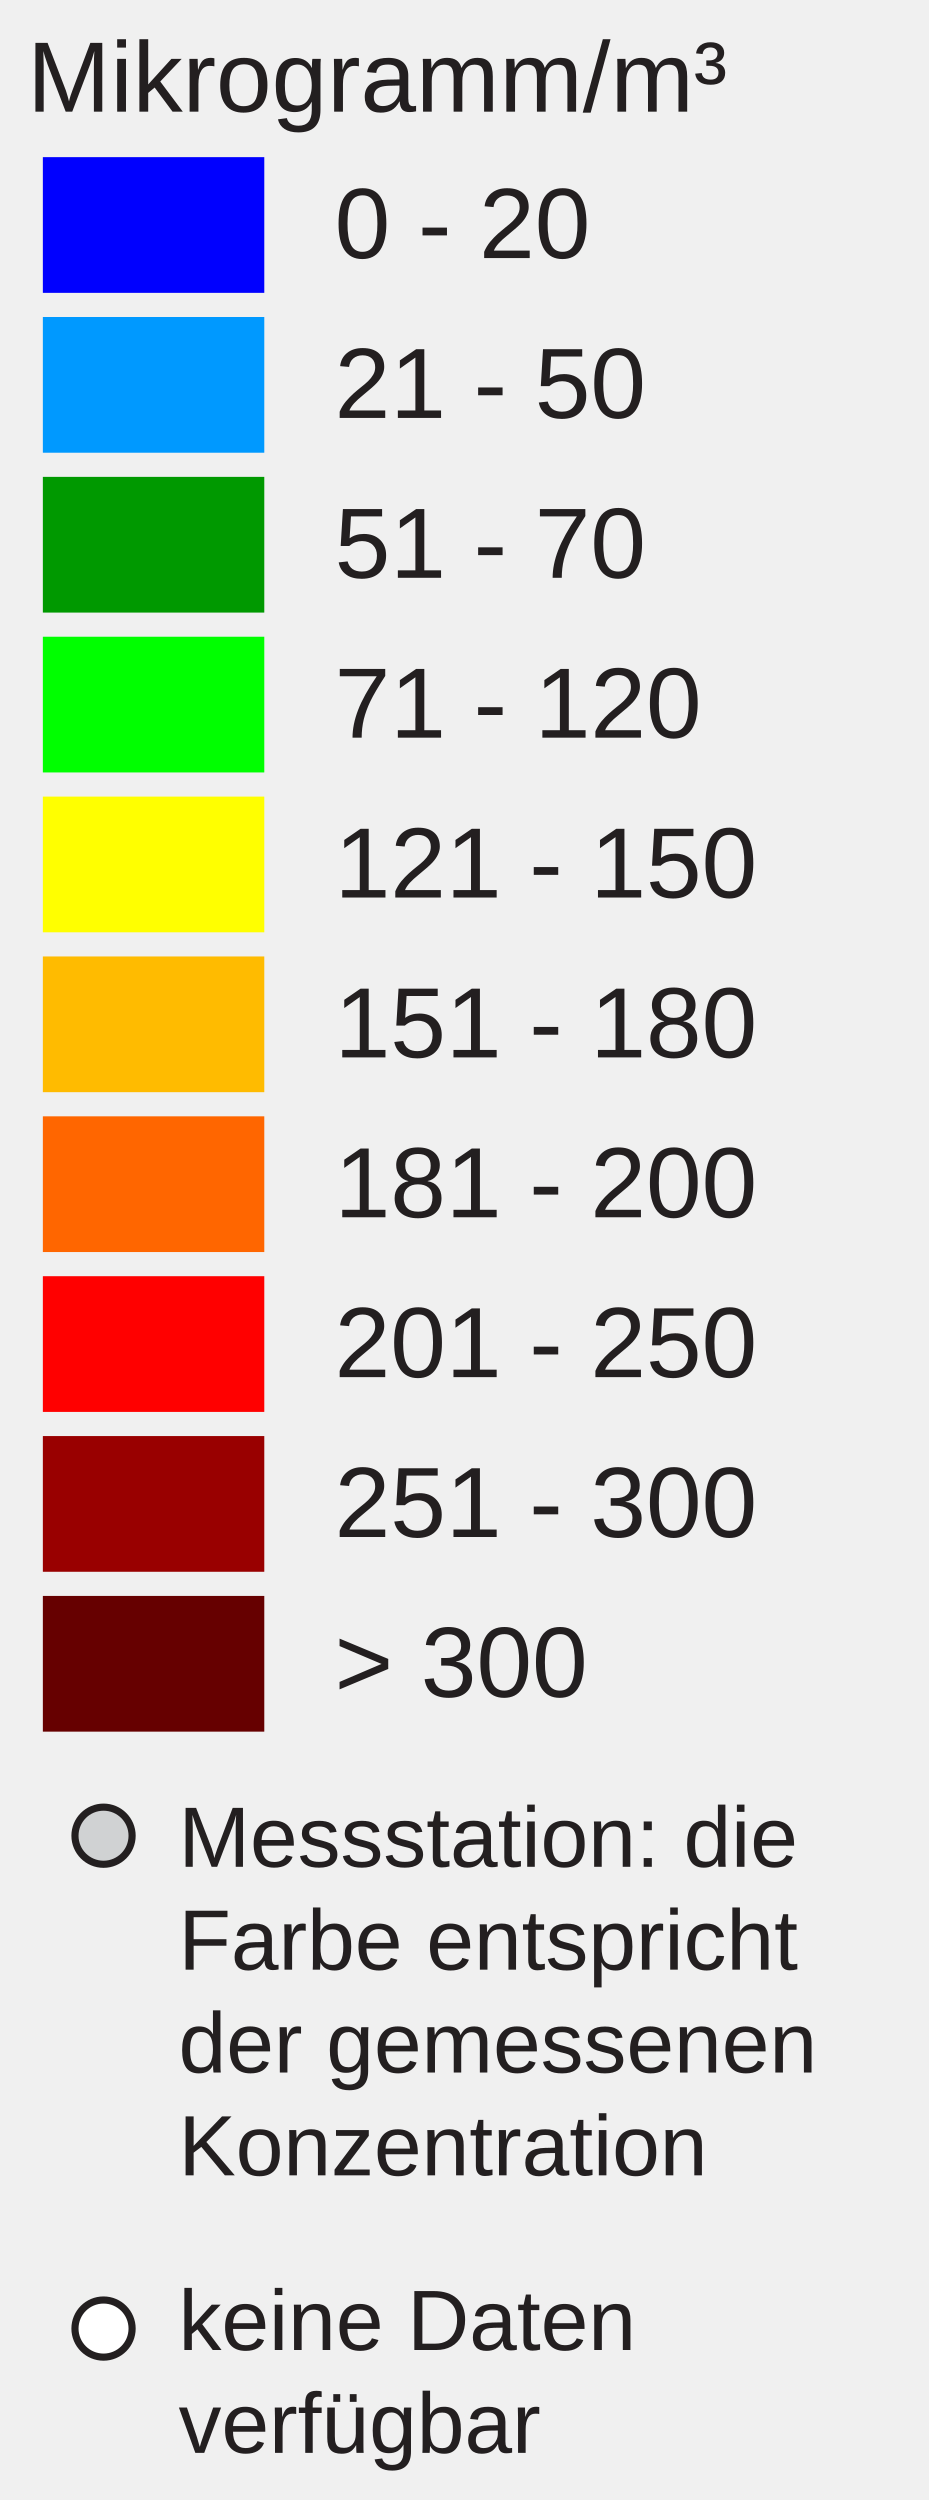
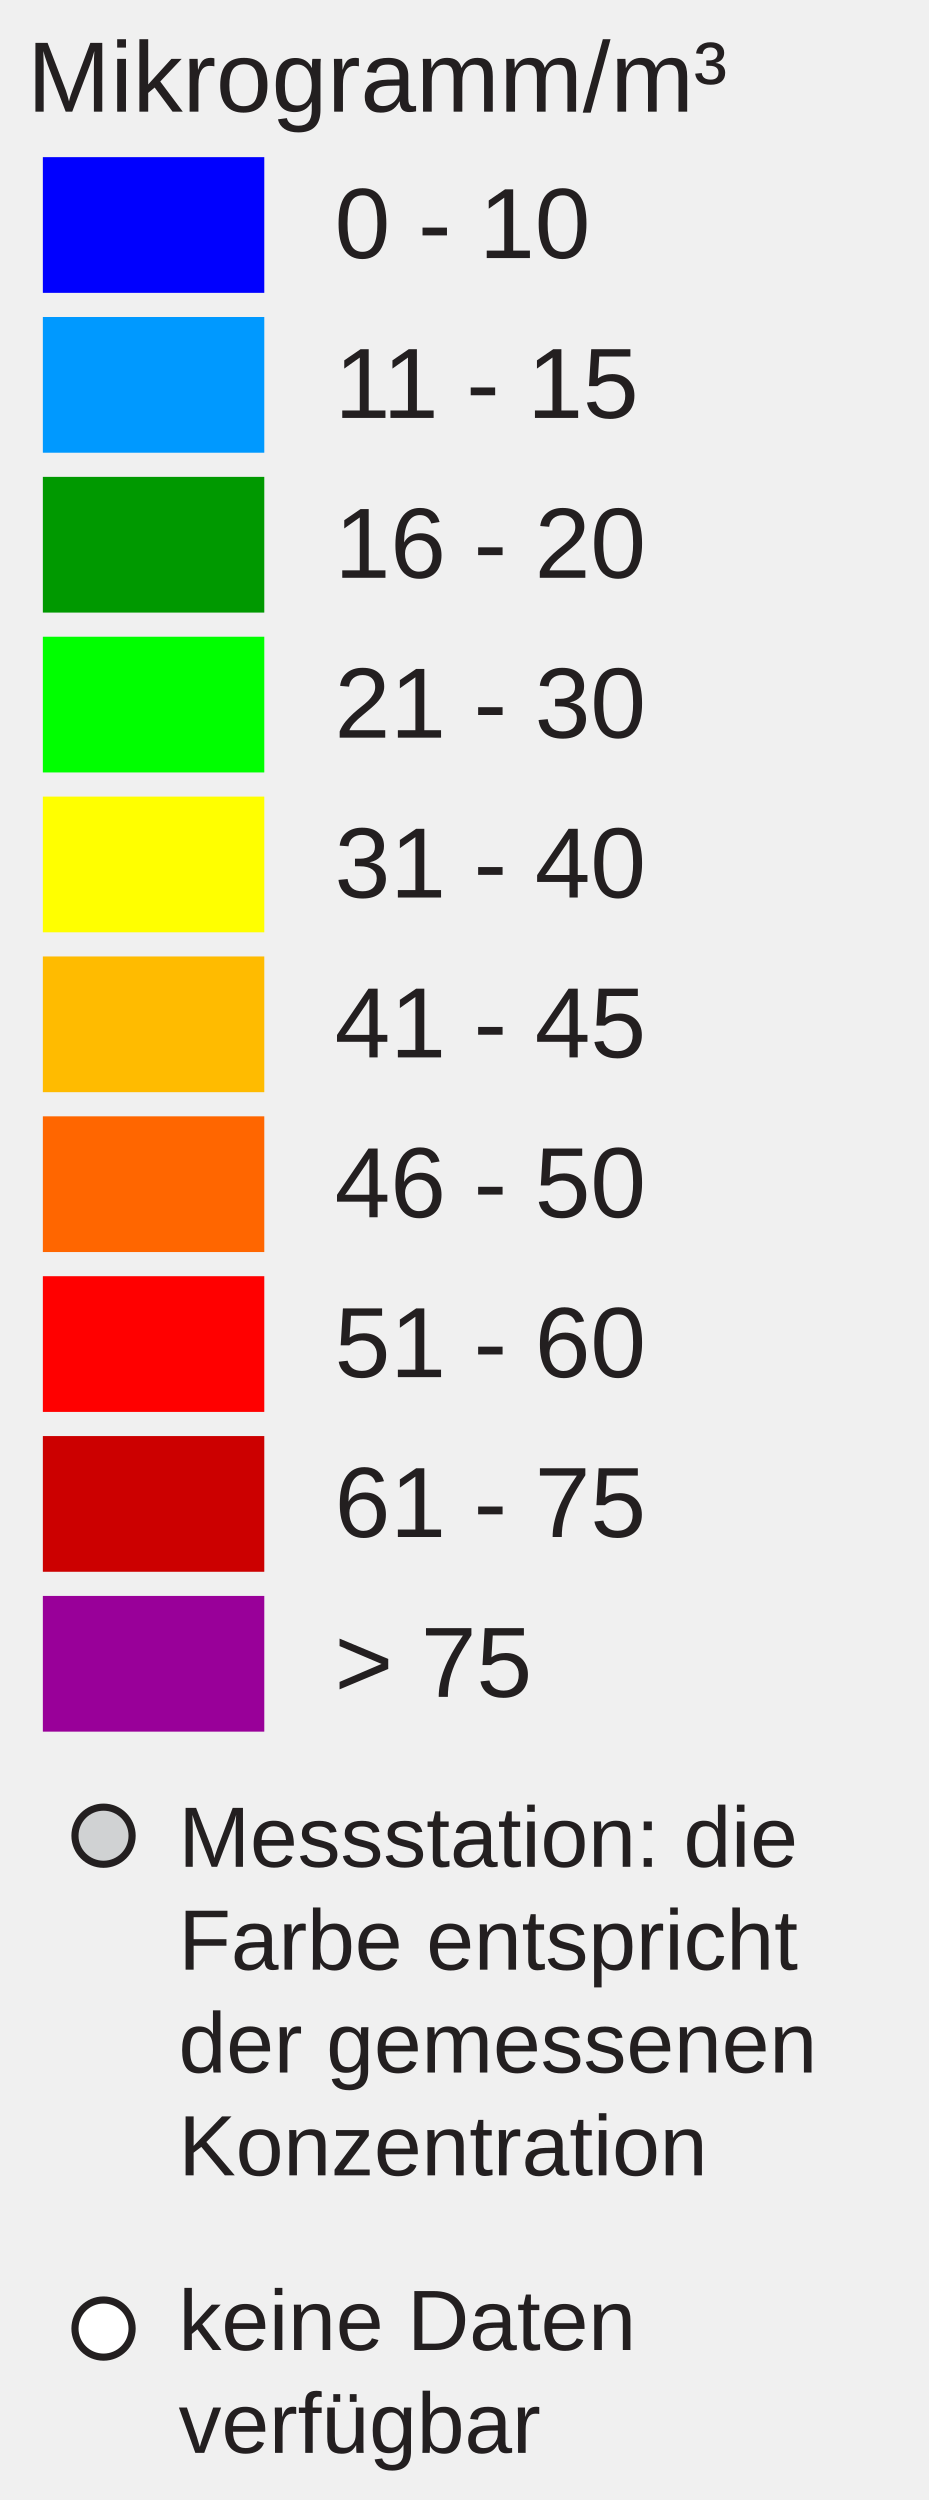
<svg xmlns="http://www.w3.org/2000/svg" version="1.1" id="Layer_1" x="0px" y="0px" width="130px" height="350px" viewBox="0 0 130 350" enable-background="new 0 0 130 350" xml:space="preserve">
  <rect x="6" y="22" fill="#0000FF" width="31" height="19" />
  <rect x="6" y="44.381" fill="#0099FF" width="31" height="19" />
  <rect x="6" y="66.762" fill="#009900" width="31" height="19" />
  <rect x="6" y="89.143" fill="#00FF00" width="31" height="19" />
  <rect x="6" y="111.524" fill="#FFFF00" width="31" height="19" />
  <rect x="6" y="133.905" fill="#FFBB00" width="31" height="19" />
  <rect x="6" y="156.286" fill="#FF6600" width="31" height="19" />
  <rect x="6" y="178.668" fill="#FF0000" width="31" height="19" />
-   <rect x="6" y="201.049" fill="#990000" width="31" height="19" />
-   <rect x="6" y="223.43" fill="#660000" width="31" height="19" />
-   <text transform="matrix(1 0 0 1 46.853 36.1304)" fill="#231F20" font-family="Arial" font-size="14">0 - 20</text>
-   <text transform="matrix(1 0 0 1 46.853 58.5112)" fill="#231F20" font-family="Arial" font-size="14">21 - 50</text>
-   <text transform="matrix(1 0 0 1 46.853 80.8926)" fill="#231F20" font-family="Arial" font-size="14">51 - 70</text>
-   <text transform="matrix(1 0 0 1 46.853 103.2734)" fill="#231F20" font-family="Arial" font-size="14">71 - 120</text>
-   <text transform="matrix(1 0 0 1 46.853 125.6548)" fill="#231F20" font-family="Arial" font-size="14">121 - 150</text>
-   <text transform="matrix(1 0 0 1 46.853 148.0352)" fill="#231F20" font-family="Arial" font-size="14">151 - 180</text>
-   <text transform="matrix(1 0 0 1 46.853 170.417)" fill="#231F20" font-family="Arial" font-size="14">181 - 200</text>
-   <text transform="matrix(1 0 0 1 46.853 192.7988)" fill="#231F20" font-family="Arial" font-size="14">201 - 250</text>
-   <text transform="matrix(1 0 0 1 46.853 215.1797)" fill="#231F20" font-family="Arial" font-size="14">251 - 300</text>
-   <text transform="matrix(1 0 0 1 46.853 237.5605)" fill="#231F20" font-family="Arial" font-size="14">&gt; 300</text>
+   <rect x="6" y="201.049" fill="#CC0000" width="31" height="19" />
+   <rect x="6" y="223.43" fill="#990099" width="31" height="19" />
+   <text transform="matrix(1 0 0 1 46.853 36.1304)" fill="#231F20" font-family="Arial" font-size="14">0 - 10</text>
+   <text transform="matrix(1 0 0 1 46.853 58.5112)" fill="#231F20" font-family="Arial" font-size="14">11 - 15</text>
+   <text transform="matrix(1 0 0 1 46.853 80.8926)" fill="#231F20" font-family="Arial" font-size="14">16 - 20</text>
+   <text transform="matrix(1 0 0 1 46.853 103.2734)" fill="#231F20" font-family="Arial" font-size="14">21 - 30</text>
+   <text transform="matrix(1 0 0 1 46.853 125.6548)" fill="#231F20" font-family="Arial" font-size="14">31 - 40</text>
+   <text transform="matrix(1 0 0 1 46.853 148.0352)" fill="#231F20" font-family="Arial" font-size="14">41 - 45</text>
+   <text transform="matrix(1 0 0 1 46.853 170.417)" fill="#231F20" font-family="Arial" font-size="14">46 - 50</text>
+   <text transform="matrix(1 0 0 1 46.853 192.7988)" fill="#231F20" font-family="Arial" font-size="14">51 - 60</text>
+   <text transform="matrix(1 0 0 1 46.853 215.1797)" fill="#231F20" font-family="Arial" font-size="14">61 - 75</text>
+   <text transform="matrix(1 0 0 1 46.853 237.5605)" fill="#231F20" font-family="Arial" font-size="14">&gt; 75</text>
  <text font-size="14" font-family="Arial" transform="translate(3.8027 15.631)" fill="#231F20">Mikrogramm/m³</text>
  <circle fill="#D0D2D3" stroke="#231F20" stroke-miterlimit="10" cx="14.495" cy="257" r="4" />
  <circle fill="#FFFFFF" stroke="#231F20" stroke-miterlimit="10" cx="14.495" cy="326" r="4" />
  <text font-size="12" font-family="Arial" transform="translate(25 261.35)" fill="#231F20">Messstation: die</text>
  <text font-size="12" font-family="Arial" transform="translate(25 275.75)" fill="#231F20">Farbe entspricht</text>
  <text font-size="12" font-family="Arial" transform="translate(25 290.15)" fill="#231F20">der gemessenen</text>
  <text font-size="12" font-family="Arial" transform="translate(25 304.55)" fill="#231F20">Konzentration</text>
  <text font-size="12" font-family="Arial" transform="translate(25 329)" fill="#231F20">keine Daten</text>
  <text font-size="12" font-family="Arial" transform="translate(25 343.4)" fill="#231F20">verfügbar</text>
</svg>
